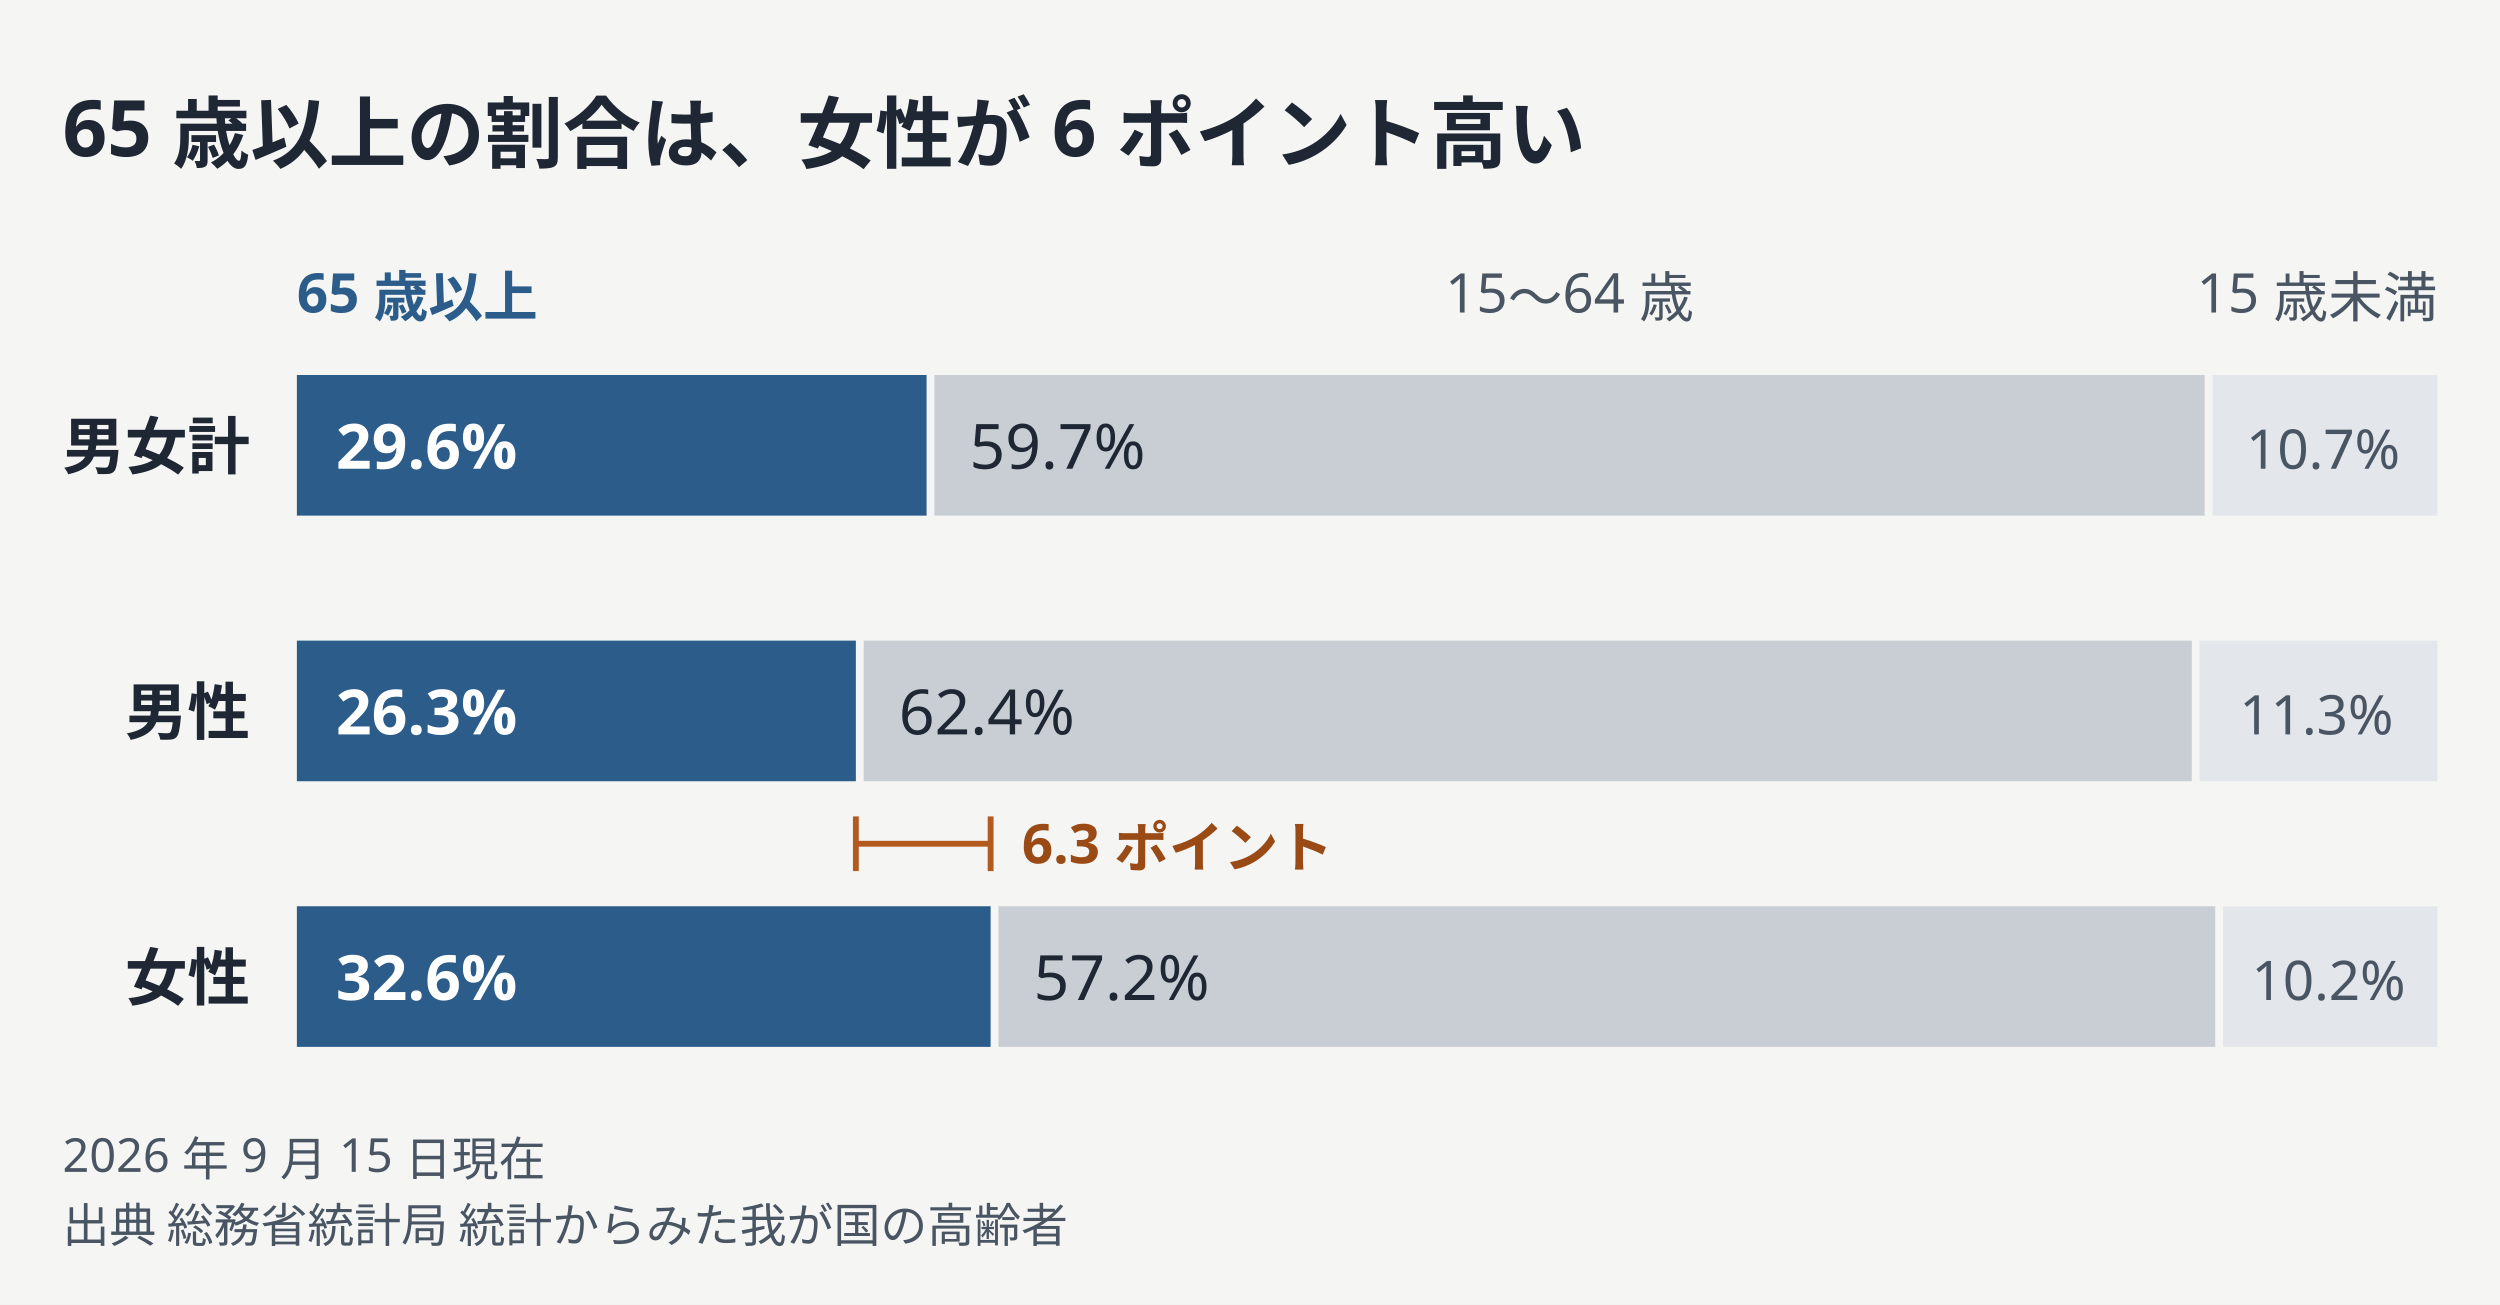
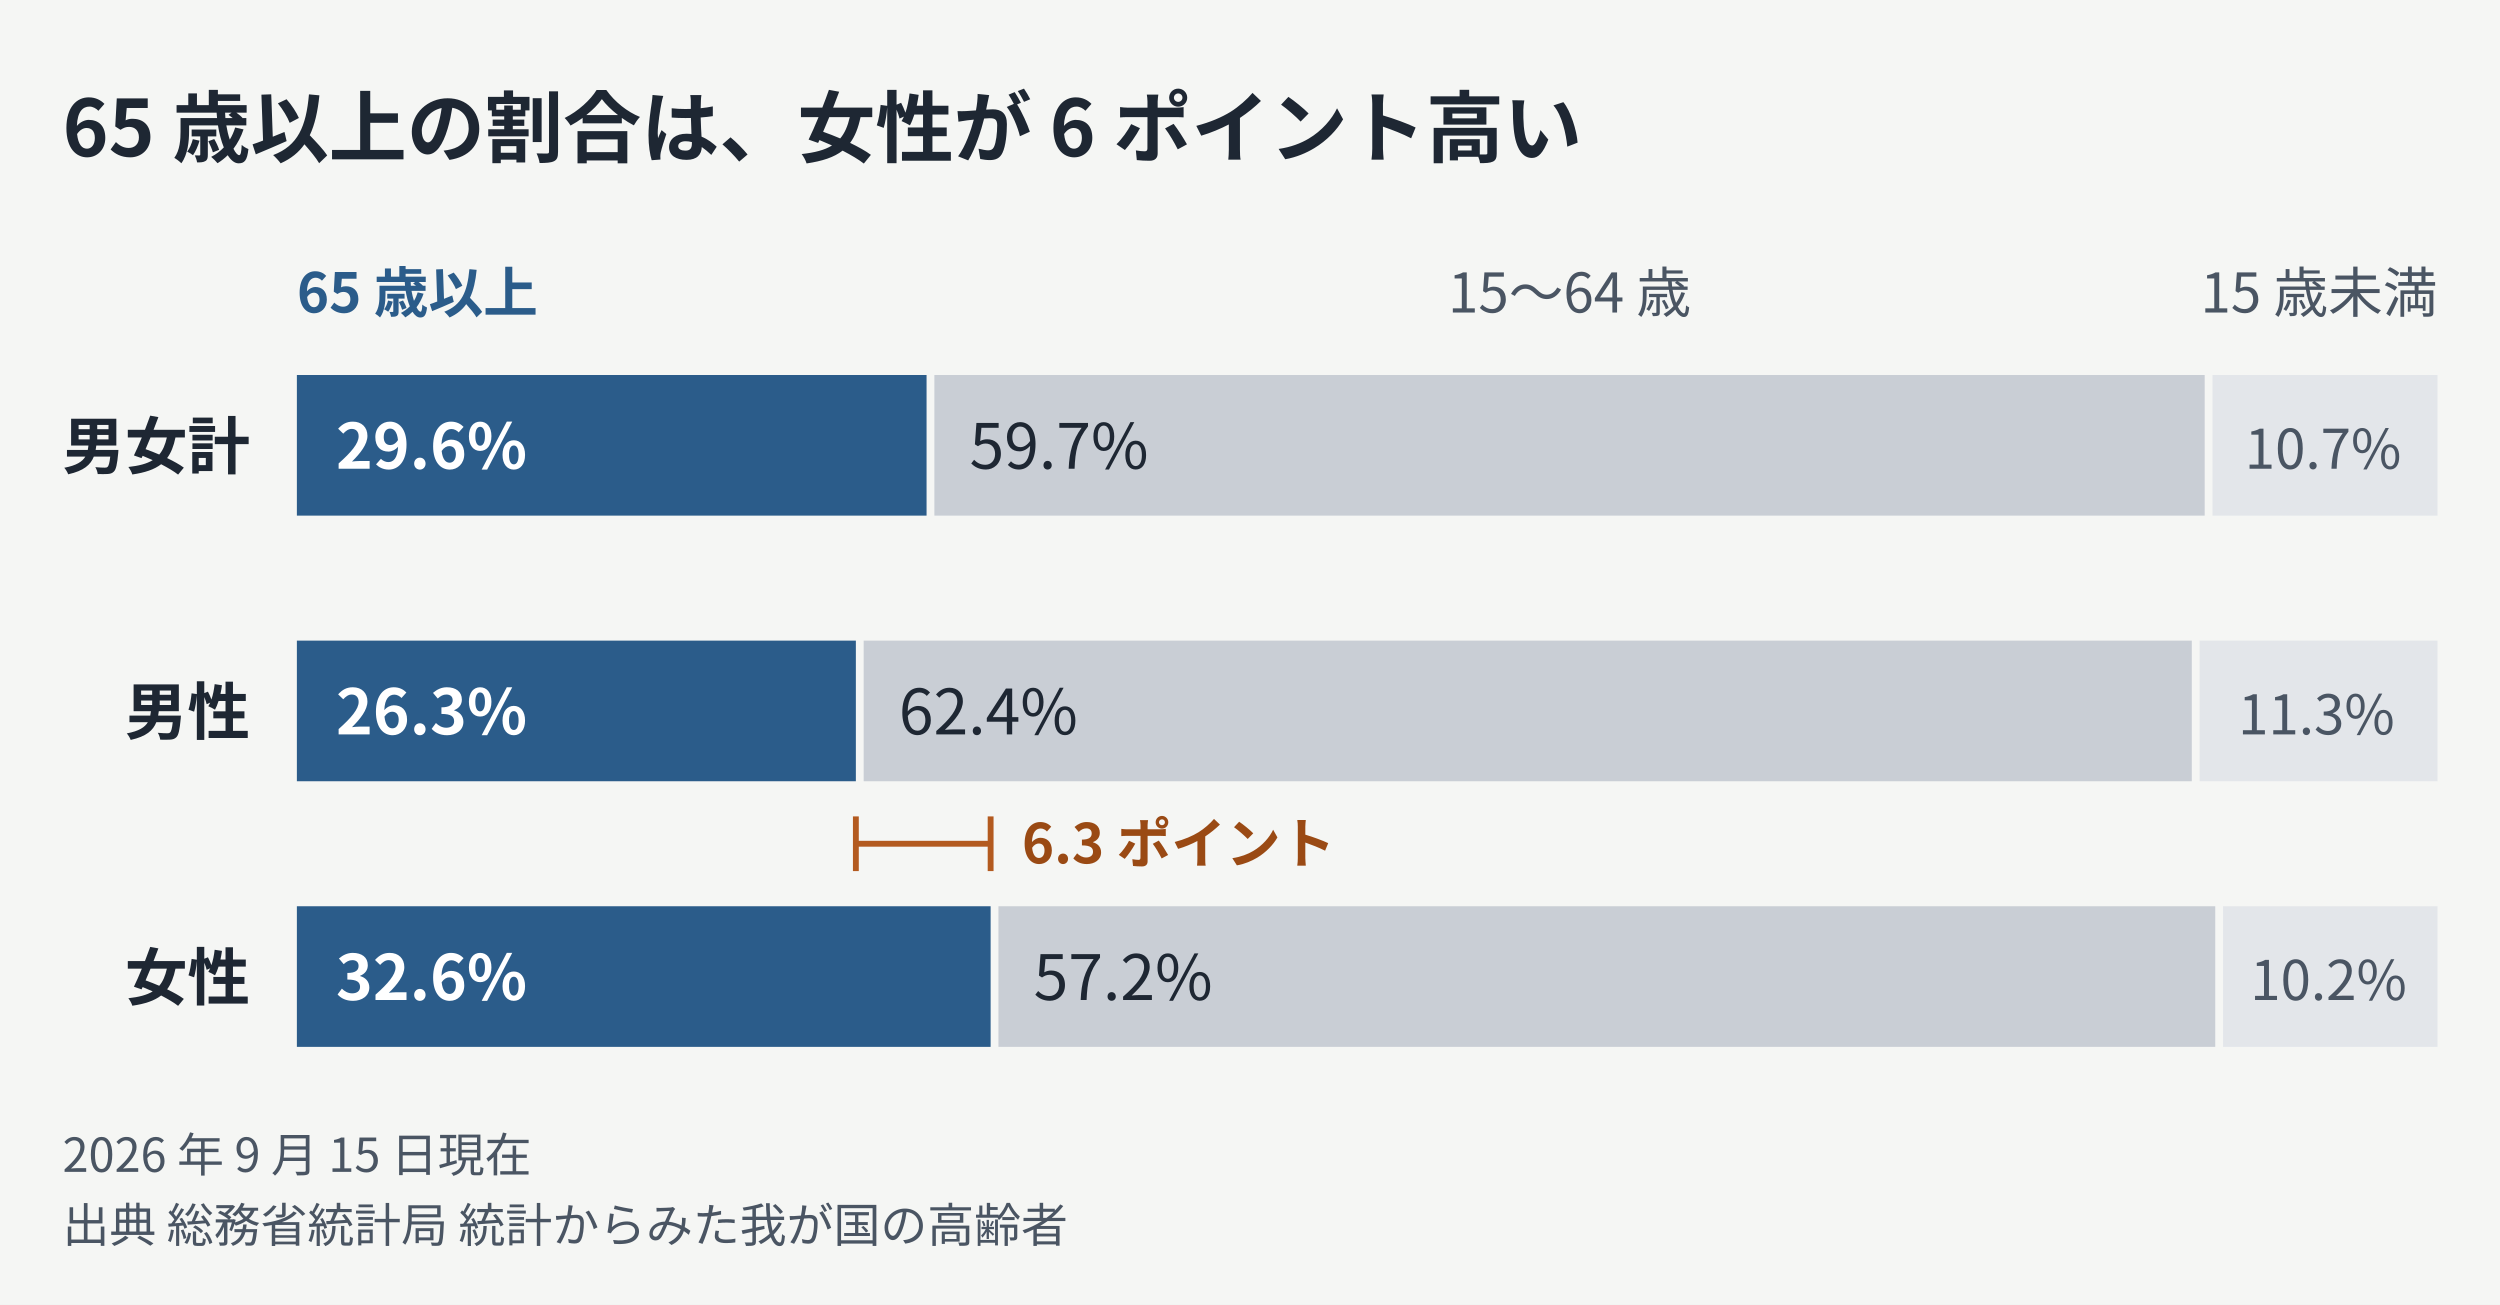
- <svg xmlns="http://www.w3.org/2000/svg" viewBox="0 0 640 334" width="640" height="334" font-family="'BIZ UDPGothic','Yu Gothic UI','Meiryo','Hiragino Sans','Noto Sans JP',sans-serif">
+ <svg xmlns="http://www.w3.org/2000/svg" viewBox="0 0 640 334" width="640" height="334" font-family="'BIZ UDPGothic','Yu Gothic UI','Meiryo','Hiragino Sans','Noto Sans JP','Noto Sans CJK JP','IPAPGothic',sans-serif">
  <rect x="0" y="0" width="640" height="334" fill="#f5f6f4" />
  <style>
    .title { font-size: 20px; font-weight: 700; fill: #1e2733; }
    .h { font-size: 16px; font-weight: 700; fill: #1e2733; }
    .t { font-size: 16px; fill: #1e2733; }
    .s { font-size: 14px; fill: #4a5563; }
    .hp { font-size: 16px; font-weight: 700; fill: #2b5c8a; }
    .p { font-size: 14px; font-weight: 700; fill: #2b5c8a; }
    .o { font-size: 14px; font-weight: 700; fill: #9a4a14; }
    .src { font-size: 12px; fill: #4a5563; }
  </style>
  <text x="16" y="40" class="title">65 歳以上の割合は、女性が 6 ポイント高い</text>
  <text x="76" y="80" class="p">65 歳以上</text>
  <text x="401.8" y="80" class="s" text-anchor="middle">15～64 歳</text>
  <text x="624" y="80" class="s" text-anchor="end">15 歳未満</text>
  <text x="64" y="120.0" class="h" text-anchor="end">男女計</text>
  <rect x="76" y="96" width="161.2" height="36" fill="#2b5c8a" />
  <rect x="239.2" y="96" width="325.2" height="36" fill="#c9ced5" />
  <rect x="566.4" y="96" width="57.6" height="36" fill="#e3e6ea" />
  <text x="86" y="120.0" font-size="16" font-weight="700" fill="#ffffff">29.6%</text>
  <text x="248.2" y="120.0" class="t">59.7%</text>
  <text x="594.7" y="120.0" class="s" text-anchor="middle">10.7%</text>
  <text x="64" y="188.0" class="h" text-anchor="end">男性</text>
  <rect x="76" y="164" width="143.1" height="36" fill="#2b5c8a" />
  <rect x="221.1" y="164" width="340.0" height="36" fill="#c9ced5" />
  <rect x="563.1" y="164" width="60.9" height="36" fill="#e3e6ea" />
  <text x="86" y="188.0" font-size="16" font-weight="700" fill="#ffffff">26.3%</text>
  <text x="230.1" y="188.0" class="t">62.4%</text>
  <text x="593.0" y="188.0" class="s" text-anchor="middle">11.3%</text>
  <text x="64" y="256.0" class="h" text-anchor="end">女性</text>
  <rect x="76" y="232" width="177.6" height="36" fill="#2b5c8a" />
  <rect x="255.6" y="232" width="311.5" height="36" fill="#c9ced5" />
  <rect x="569.1" y="232" width="54.9" height="36" fill="#e3e6ea" />
  <text x="86" y="256.0" font-size="16" font-weight="700" fill="#ffffff">32.6%</text>
  <text x="264.6" y="256.0" class="t">57.2%</text>
  <text x="596.1" y="256.0" class="s" text-anchor="middle">10.2%</text>
  <path d="M219.1,209.0 V223.0 M253.6,209.0 V223.0 M219.1,216.0 H253.6" fill="none" stroke="#b35a1f" stroke-width="1.5" />
  <text x="261.6" y="221.0" class="o">6.3 ポイント</text>
  <text x="16" y="300" class="src">2026 年 9 月 15 日現在</text>
  <text x="16" y="318" class="src">出典 総務省統計局 統計からみた我が国の高齢者</text>
</svg>
